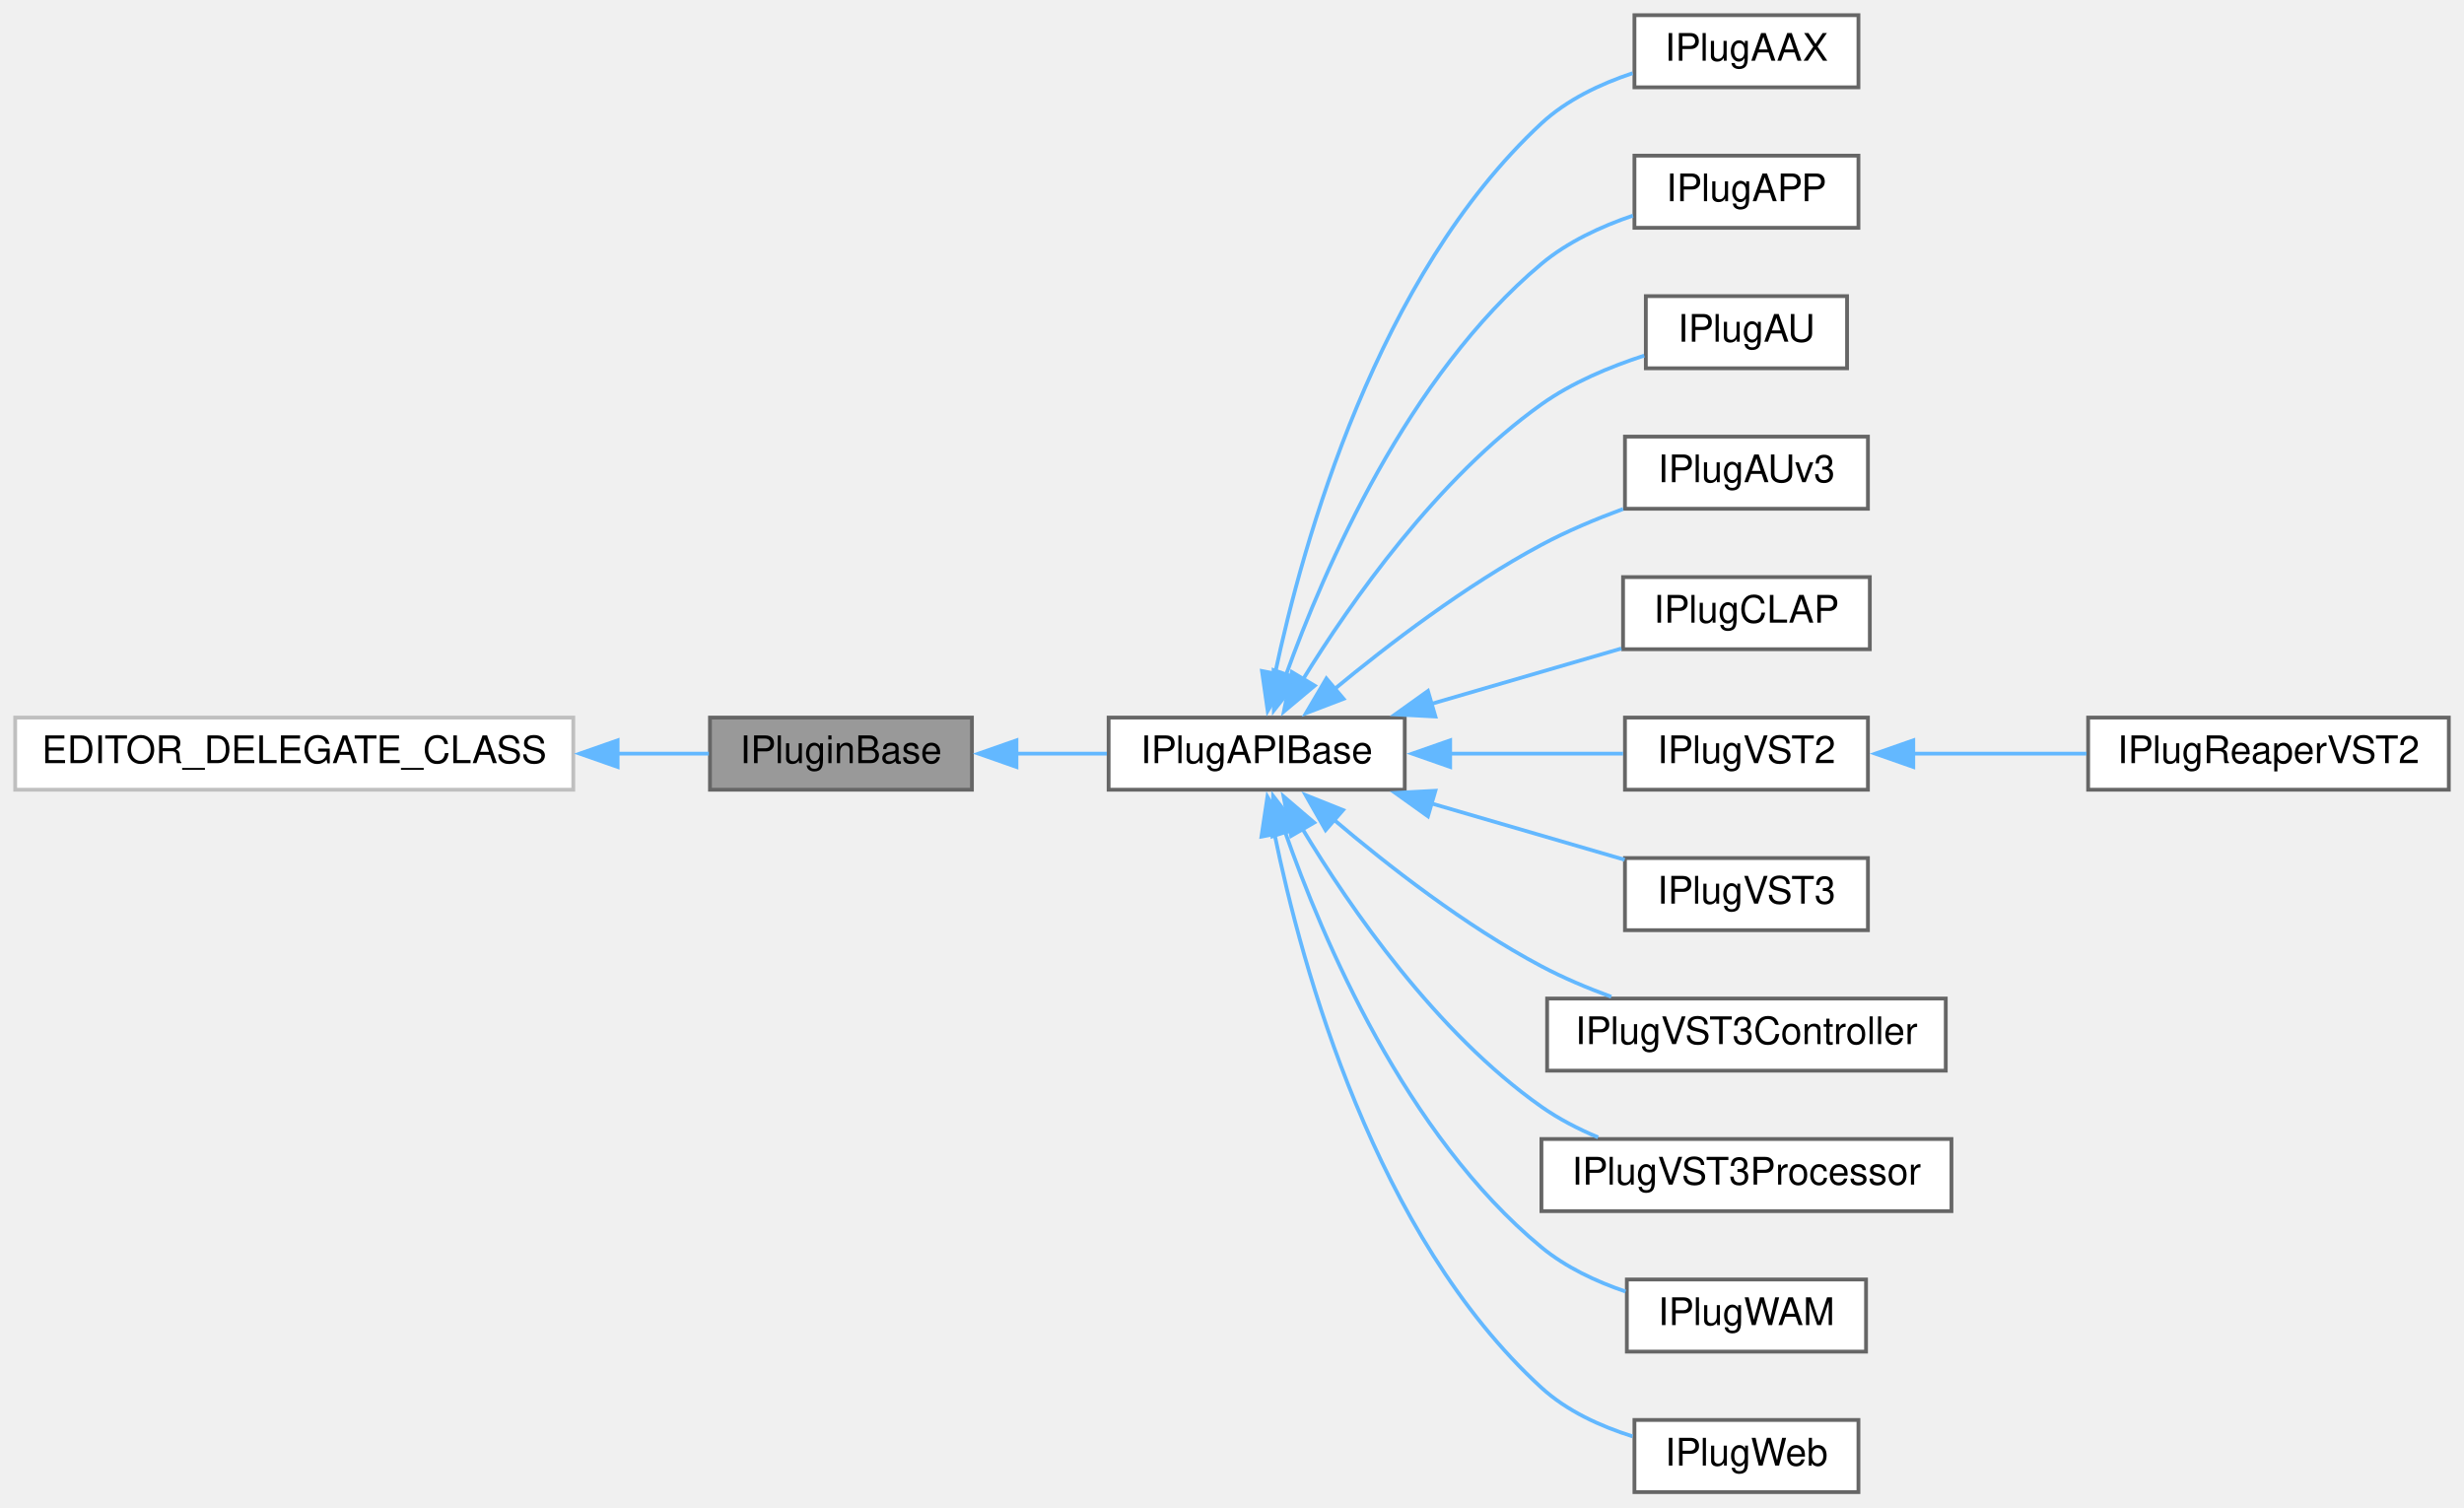
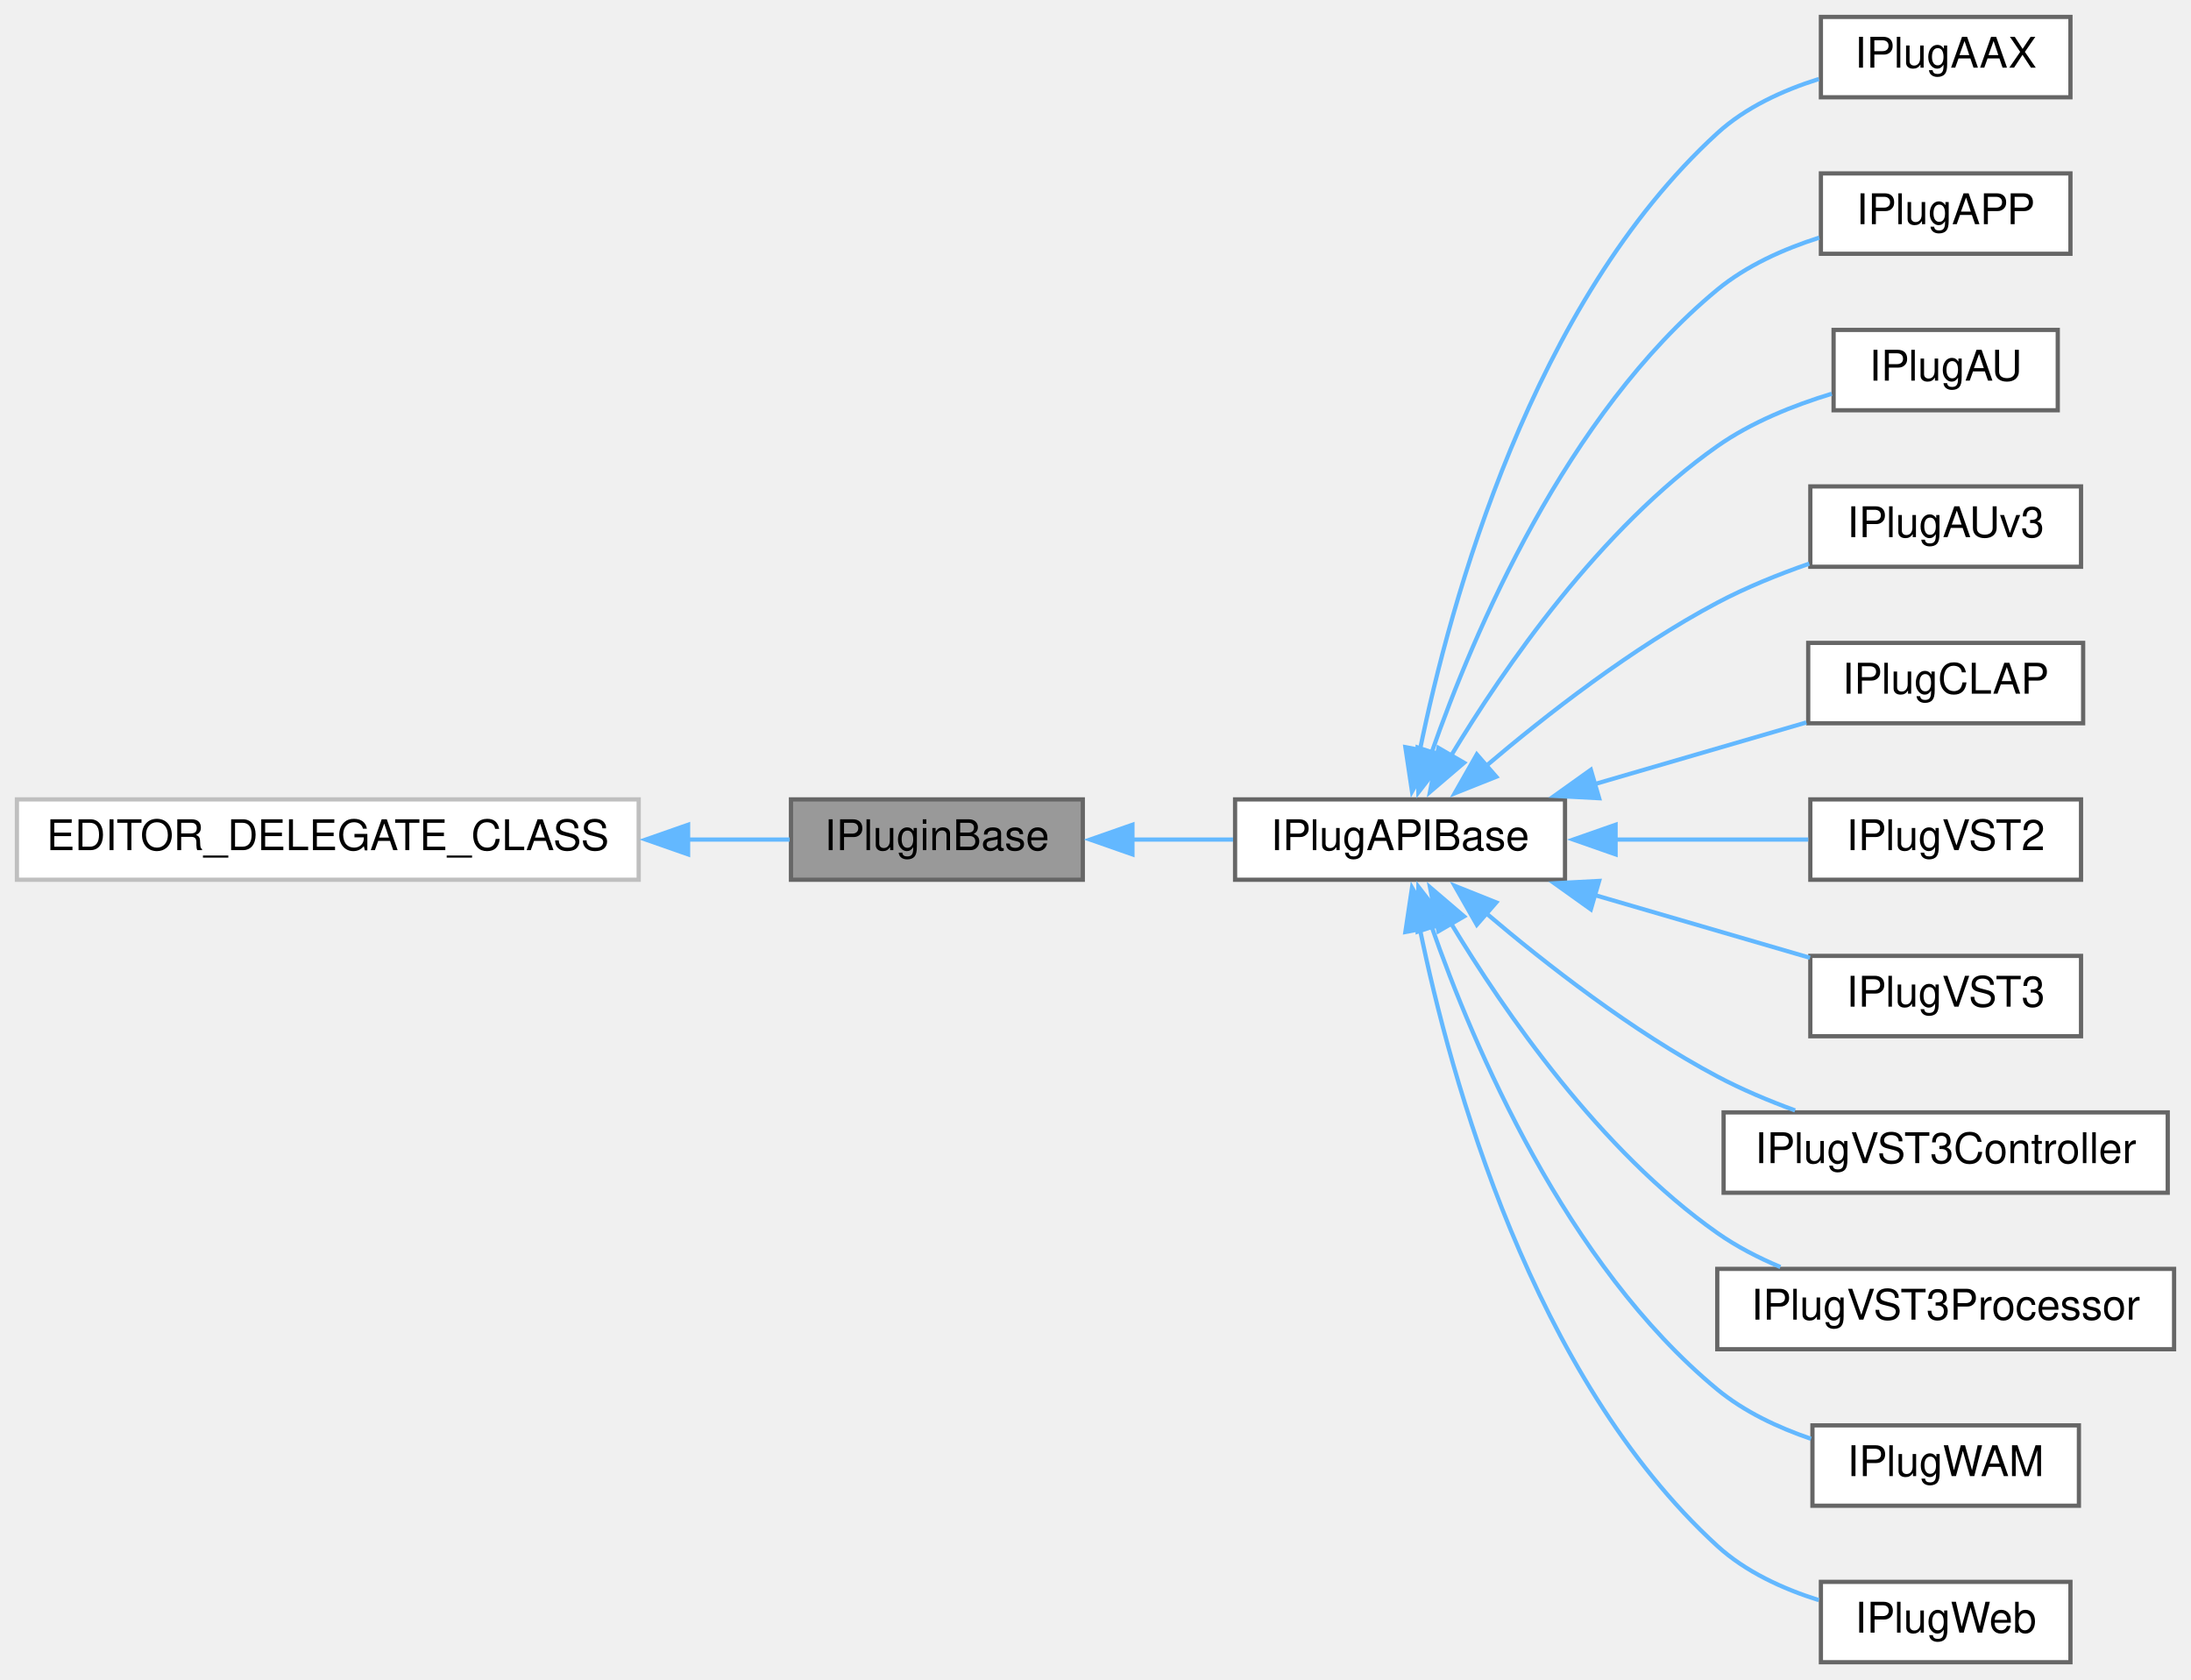
- <svg xmlns="http://www.w3.org/2000/svg" xmlns:xlink="http://www.w3.org/1999/xlink" width="649pt" height="397pt" viewBox="0.00 0.00 649.00 397.00">
+ <svg xmlns="http://www.w3.org/2000/svg" xmlns:xlink="http://www.w3.org/1999/xlink" width="518pt" height="397pt" viewBox="0.00 0.00 518.00 397.00">
  <g id="graph0" class="graph" transform="scale(1 1) rotate(0) translate(4 393)">
    <g id="node1" class="node">
      <g id="a_node1">
        <a xlink:title="Base class that contains plug-in info and state manipulation methods.">
          <polygon fill="#999999" stroke="#666666" points="252,-204 183,-204 183,-185 252,-185 252,-204" />
          <text text-anchor="middle" x="217.5" y="-192" font-family="Helvetica,sans-Serif" font-size="10.00">IPluginBase</text>
        </a>
      </g>
    </g>
    <g id="node3" class="node">
      <g id="a_node3">
        <a xlink:href="class_i_plug_a_p_i_base.html" target="_top" xlink:title="The base class of an IPlug plug-in, which interacts with the different plug-in APIs.">
          <polygon fill="white" stroke="#666666" points="366,-204 288,-204 288,-185 366,-185 366,-204" />
          <text text-anchor="middle" x="327" y="-192" font-family="Helvetica,sans-Serif" font-size="10.00">IPlugAPIBase</text>
        </a>
      </g>
    </g>
    <g id="edge2" class="edge">
      <path fill="none" stroke="#63b8ff" d="M263.6,-194.5C271.56,-194.5 279.77,-194.5 287.53,-194.5" />
      <polygon fill="#63b8ff" stroke="#63b8ff" points="263.73,-191 253.73,-194.5 263.73,-198 263.73,-191" />
    </g>
    <g id="node2" class="node">
      <g id="a_node2">
        <a xlink:title=" ">
          <polygon fill="white" stroke="#bfbfbf" points="147,-204 0,-204 0,-185 147,-185 147,-204" />
          <text text-anchor="middle" x="73.5" y="-192" font-family="Helvetica,sans-Serif" font-size="10.00">EDITOR_DELEGATE_CLASS</text>
        </a>
      </g>
    </g>
    <g id="edge1" class="edge">
      <path fill="none" stroke="#63b8ff" d="M158.45,-194.5C166.96,-194.5 175.21,-194.5 182.7,-194.5" />
      <polygon fill="#63b8ff" stroke="#63b8ff" points="158.68,-191 148.68,-194.5 158.68,-198 158.68,-191" />
    </g>
    <g id="node4" class="node">
      <g id="a_node4">
        <a xlink:href="class_i_plug_a_a_x.html" target="_top" xlink:title="AAX API base class for an IPlug plug-in.">
          <polygon fill="white" stroke="#666666" points="485.5,-389 426.5,-389 426.5,-370 485.5,-370 485.5,-389" />
          <text text-anchor="middle" x="456" y="-377" font-family="Helvetica,sans-Serif" font-size="10.00">IPlugAAX</text>
        </a>
      </g>
    </g>
    <g id="edge3" class="edge">
-       <path fill="none" stroke="#63b8ff" d="M331.8,-215.41C339.19,-250.27 358.73,-320.37 402,-360.5 408.66,-366.68 417.48,-370.88 426.01,-373.72" />
-       <polygon fill="#63b8ff" stroke="#63b8ff" points="335.27,-214.91 329.9,-205.77 328.4,-216.26 335.27,-214.91" />
+       <path fill="none" stroke="#63b8ff" d="M331.69,-215.62C338.91,-250.8 358.22,-321.48 402,-361.5 408.67,-367.6 417.49,-371.64 426.01,-374.32" />
+       <polygon fill="#63b8ff" stroke="#63b8ff" points="335.14,-215.04 329.83,-205.87 328.26,-216.35 335.14,-215.04" />
    </g>
    <g id="node5" class="node">
      <g id="a_node5">
        <a xlink:href="class_i_plug_a_p_p.html" target="_top" xlink:title="Standalone application base class for an IPlug plug-in.">
          <polygon fill="white" stroke="#666666" points="485.5,-352 426.5,-352 426.5,-333 485.5,-333 485.5,-352" />
          <text text-anchor="middle" x="456" y="-340" font-family="Helvetica,sans-Serif" font-size="10.00">IPlugAPP</text>
        </a>
      </g>
    </g>
    <g id="edge4" class="edge">
-       <path fill="none" stroke="#63b8ff" d="M334.67,-215.09C344.84,-243.37 366.84,-294.06 402,-323.5 408.89,-329.27 417.68,-333.35 426.1,-336.21" />
-       <polygon fill="#63b8ff" stroke="#63b8ff" points="338.08,-214.23 331.53,-205.9 331.46,-216.5 338.08,-214.23" />
+       <path fill="none" stroke="#63b8ff" d="M334.41,-214.91C344.38,-243.42 366.26,-294.98 402,-324.5 408.89,-330.19 417.68,-334.12 426.1,-336.81" />
+       <polygon fill="#63b8ff" stroke="#63b8ff" points="337.82,-214.06 331.34,-205.67 331.17,-216.27 337.82,-214.06" />
    </g>
    <g id="node6" class="node">
      <g id="a_node6">
        <a xlink:href="class_i_plug_a_u.html" target="_top" xlink:title="AudioUnit v2 API base class for an IPlug plug-in.">
          <polygon fill="white" stroke="#666666" points="482.5,-315 429.5,-315 429.5,-296 482.5,-296 482.5,-315" />
          <text text-anchor="middle" x="456" y="-303" font-family="Helvetica,sans-Serif" font-size="10.00">IPlugAU</text>
        </a>
      </g>
    </g>
    <g id="edge5" class="edge">
-       <path fill="none" stroke="#63b8ff" d="M339.11,-213.92C351.85,-234.59 374.56,-266.96 402,-286.5 410.04,-292.23 419.99,-296.39 429.08,-299.34" />
-       <polygon fill="#63b8ff" stroke="#63b8ff" points="342.28,-212.4 334.16,-205.6 336.27,-215.99 342.28,-212.4" />
+       <path fill="none" stroke="#63b8ff" d="M339,-214.22C351.64,-235.2 374.26,-267.99 402,-287.5 410.03,-293.15 419.97,-297.14 429.07,-299.91" />
+       <polygon fill="#63b8ff" stroke="#63b8ff" points="342.14,-212.66 334.08,-205.77 336.08,-216.17 342.14,-212.66" />
    </g>
    <g id="node7" class="node">
      <g id="a_node7">
        <a xlink:href="class_i_plug_a_uv3.html" target="_top" xlink:title="AudioUnit v3 API base class for an IPlug plug-in.">
          <polygon fill="white" stroke="#666666" points="488,-278 424,-278 424,-259 488,-259 488,-278" />
          <text text-anchor="middle" x="456" y="-266" font-family="Helvetica,sans-Serif" font-size="10.00">IPlugAUv3</text>
        </a>
      </g>
    </g>
    <g id="edge6" class="edge">
-       <path fill="none" stroke="#63b8ff" d="M347.31,-211.35C361.65,-223.22 382.09,-238.84 402,-249.5 408.72,-253.1 416.27,-256.27 423.51,-258.94" />
-       <polygon fill="#63b8ff" stroke="#63b8ff" points="349.88,-208.94 339.99,-205.16 345.36,-214.29 349.88,-208.94" />
+       <path fill="none" stroke="#63b8ff" d="M347.2,-211.78C361.49,-223.93 381.92,-239.85 402,-250.5 408.78,-254.1 416.43,-257.19 423.75,-259.74" />
+       <polygon fill="#63b8ff" stroke="#63b8ff" points="349.75,-209.36 339.91,-205.43 345.15,-214.64 349.75,-209.36" />
    </g>
    <g id="node8" class="node">
      <g id="a_node8">
        <a xlink:href="class_i_plug_c_l_a_p.html" target="_top" xlink:title="CLAP API base class for an IPlug plug-in.">
          <polygon fill="white" stroke="#666666" points="488.5,-241 423.5,-241 423.5,-222 488.5,-222 488.5,-241" />
          <text text-anchor="middle" x="456" y="-229" font-family="Helvetica,sans-Serif" font-size="10.00">IPlugCLAP</text>
        </a>
      </g>
    </g>
    <g id="edge7" class="edge">
      <path fill="none" stroke="#63b8ff" d="M372.63,-207.5C389.26,-212.35 407.79,-217.75 423.06,-222.19" />
      <polygon fill="#63b8ff" stroke="#63b8ff" points="374.07,-204.28 363.49,-204.84 372.11,-211 374.07,-204.28" />
    </g>
    <g id="node9" class="node">
      <g id="a_node9">
        <a xlink:href="class_i_plug_v_s_t2.html" target="_top" xlink:title="VST2.4 API base class for an IPlug plug-in.">
          <polygon fill="white" stroke="#666666" points="488,-204 424,-204 424,-185 488,-185 488,-204" />
          <text text-anchor="middle" x="456" y="-192" font-family="Helvetica,sans-Serif" font-size="10.00">IPlugVST2</text>
        </a>
      </g>
    </g>
    <g id="edge8" class="edge">
      <path fill="none" stroke="#63b8ff" d="M377.91,-194.5C393.27,-194.5 409.75,-194.5 423.51,-194.5" />
      <polygon fill="#63b8ff" stroke="#63b8ff" points="377.96,-191 367.96,-194.5 377.96,-198 377.96,-191" />
    </g>
-     <g id="node11" class="node">
-       <g id="a_node11">
+     <g id="node10" class="node">
+       <g id="a_node10">
        <a xlink:href="class_i_plug_v_s_t3.html" target="_top" xlink:title="VST3 base class for a non-distributed IPlug VST3 plug-in.">
          <polygon fill="white" stroke="#666666" points="488,-167 424,-167 424,-148 488,-148 488,-167" />
          <text text-anchor="middle" x="456" y="-155" font-family="Helvetica,sans-Serif" font-size="10.00">IPlugVST3</text>
        </a>
      </g>
    </g>
-     <g id="edge10" class="edge">
+     <g id="edge9" class="edge">
      <path fill="none" stroke="#63b8ff" d="M372.8,-181.45C389.7,-176.52 408.54,-171.03 423.92,-166.55" />
      <polygon fill="#63b8ff" stroke="#63b8ff" points="372.11,-178 363.49,-184.16 374.07,-184.72 372.11,-178" />
    </g>
-     <g id="node12" class="node">
-       <g id="a_node12">
+     <g id="node11" class="node">
+       <g id="a_node11">
        <a xlink:href="class_i_plug_v_s_t3_controller.html" target="_top" xlink:title="VST3 Controller API-base class for a distributed IPlug VST3 plug-in.">
          <polygon fill="white" stroke="#666666" points="508.5,-130 403.5,-130 403.5,-111 508.5,-111 508.5,-130" />
          <text text-anchor="middle" x="456" y="-118" font-family="Helvetica,sans-Serif" font-size="10.00">IPlugVST3Controller</text>
        </a>
      </g>
    </g>
-     <g id="edge11" class="edge">
+     <g id="edge10" class="edge">
      <path fill="none" stroke="#63b8ff" d="M347.2,-177.22C361.49,-165.07 381.92,-149.15 402,-138.5 407.75,-135.45 414.12,-132.76 420.4,-130.46" />
      <polygon fill="#63b8ff" stroke="#63b8ff" points="345.15,-174.36 339.91,-183.57 349.75,-179.64 345.15,-174.36" />
    </g>
-     <g id="node13" class="node">
-       <g id="a_node13">
+     <g id="node12" class="node">
+       <g id="a_node12">
        <a xlink:href="class_i_plug_v_s_t3_processor.html" target="_top" xlink:title="VST3 Processor API-base class for a distributed IPlug VST3 plug-in.">
          <polygon fill="white" stroke="#666666" points="510,-93 402,-93 402,-74 510,-74 510,-93" />
          <text text-anchor="middle" x="456" y="-81" font-family="Helvetica,sans-Serif" font-size="10.00">IPlugVST3Processor</text>
        </a>
      </g>
    </g>
-     <g id="edge12" class="edge">
+     <g id="edge11" class="edge">
      <path fill="none" stroke="#63b8ff" d="M339,-174.78C351.64,-153.8 374.26,-121.01 402,-101.5 406.53,-98.31 411.67,-95.65 416.93,-93.44" />
      <polygon fill="#63b8ff" stroke="#63b8ff" points="336.08,-172.83 334.08,-183.23 342.14,-176.34 336.08,-172.83" />
    </g>
-     <g id="node14" class="node">
-       <g id="a_node14">
+     <g id="node13" class="node">
+       <g id="a_node13">
        <a xlink:href="class_i_plug_w_a_m.html" target="_top" xlink:title="WebAudioModule (WAM) API base class.">
          <polygon fill="white" stroke="#666666" points="487.5,-56 424.5,-56 424.5,-37 487.5,-37 487.5,-56" />
          <text text-anchor="middle" x="456" y="-44" font-family="Helvetica,sans-Serif" font-size="10.00">IPlugWAM</text>
        </a>
      </g>
    </g>
-     <g id="edge13" class="edge">
+     <g id="edge12" class="edge">
      <path fill="none" stroke="#63b8ff" d="M334.41,-174.09C344.38,-145.58 366.26,-94.02 402,-64.5 408.37,-59.24 416.35,-55.49 424.17,-52.82" />
      <polygon fill="#63b8ff" stroke="#63b8ff" points="331.17,-172.73 331.34,-183.33 337.82,-174.94 331.17,-172.73" />
    </g>
-     <g id="node15" class="node">
-       <g id="a_node15">
+     <g id="node14" class="node">
+       <g id="a_node14">
        <a xlink:href="class_i_plug_web.html" target="_top" xlink:title="This is used for the UI &quot;editor&quot; - controller side of a WAM or remote editors that communicate with d...">
          <polygon fill="white" stroke="#666666" points="485.5,-19 426.5,-19 426.5,0 485.5,0 485.5,-19" />
          <text text-anchor="middle" x="456" y="-7" font-family="Helvetica,sans-Serif" font-size="10.00">IPlugWeb</text>
        </a>
      </g>
    </g>
-     <g id="edge14" class="edge">
+     <g id="edge13" class="edge">
      <path fill="none" stroke="#63b8ff" d="M331.69,-173.38C338.91,-138.2 358.22,-67.52 402,-27.5 408.67,-21.4 417.49,-17.36 426.01,-14.68" />
      <polygon fill="#63b8ff" stroke="#63b8ff" points="328.26,-172.65 329.83,-183.13 335.14,-173.96 328.26,-172.65" />
    </g>
-     <g id="node10" class="node">
-       <g id="a_node10">
-         <a xlink:href="class_i_plug_reaper_v_s_t2.html" target="_top" xlink:title="Reaper specific VST2.4 API base class for an IPlug plug-in.">
-           <polygon fill="white" stroke="#666666" points="641,-204 546,-204 546,-185 641,-185 641,-204" />
-           <text text-anchor="middle" x="593.5" y="-192" font-family="Helvetica,sans-Serif" font-size="10.00">IPlugReaperVST2</text>
-         </a>
-       </g>
-     </g>
-     <g id="edge9" class="edge">
-       <path fill="none" stroke="#63b8ff" d="M499.68,-194.5C514.26,-194.5 530.66,-194.5 545.56,-194.5" />
-       <polygon fill="#63b8ff" stroke="#63b8ff" points="499.94,-191 489.94,-194.5 499.94,-198 499.94,-191" />
-     </g>
  </g>
</svg>
